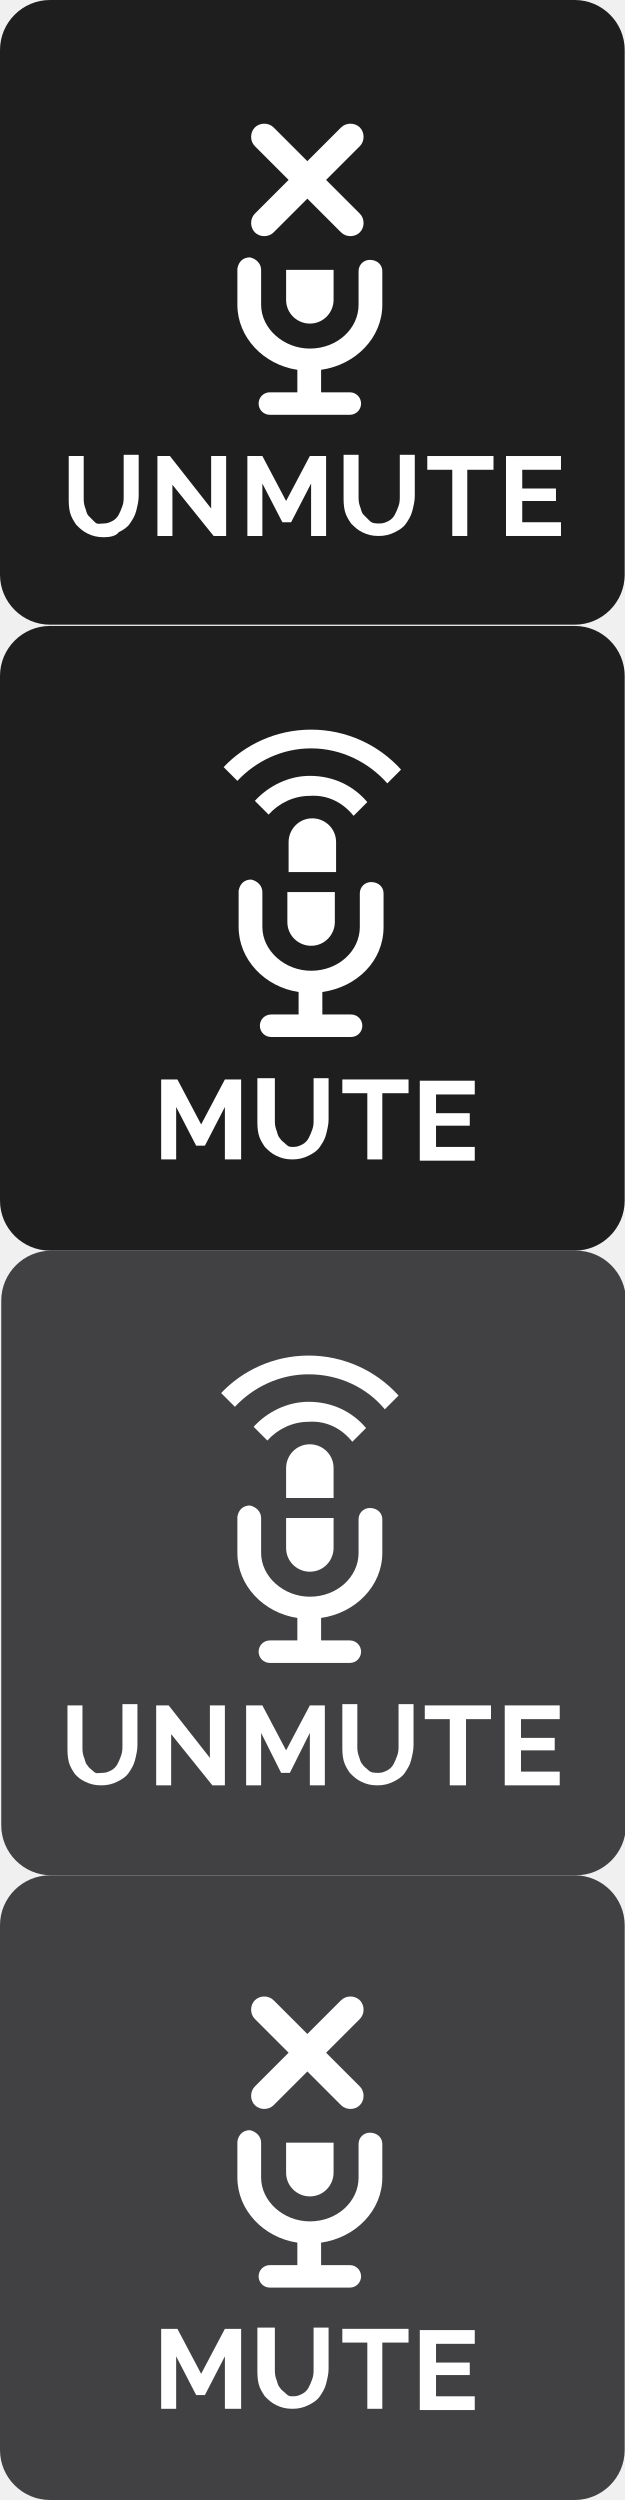
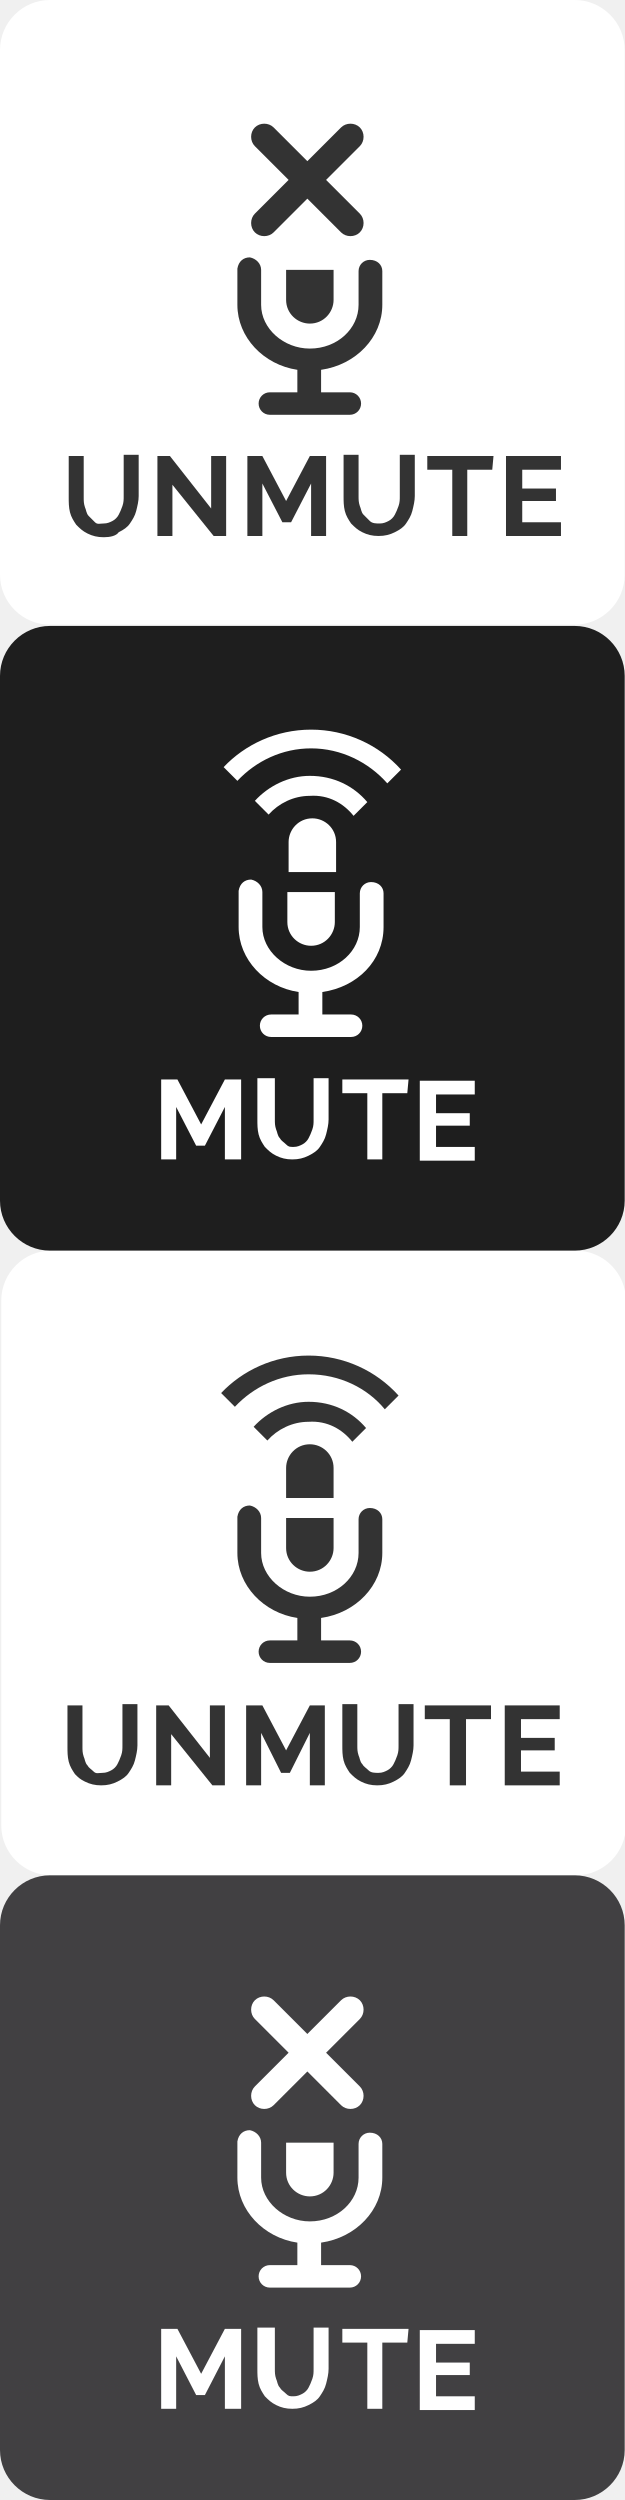
- <svg xmlns="http://www.w3.org/2000/svg" version="1.1" x="0px" y="0px" viewBox="0 0 50 200.1" style="enable-background:new 0 0 50 200.1;" xml:space="preserve">
+ <svg xmlns="http://www.w3.org/2000/svg" version="1.1" id="Layer_1" x="0px" y="0px" viewBox="0 0 50 200.1" style="enable-background:new 0 0 50 200.1;" xml:space="preserve">
  <style type="text/css">
- 	.st0{fill:#414042;}
- 	.st1{fill:#1E1E1E;}
- 	.st2{fill:#FFFFFF;}
+ 	.st0{fill:#FFFFFF;}
+ 	.st1{fill:#414042;}
+ 	.st2{fill:#1E1E1E;}
+ 	.st3{fill:#333333;}
</style>
-   <g id="Layer_2">
+   <g id="Layer_3">
+ </g>
+   <g>
    <g>
-       <g>
-         <path class="st0" d="M50.1,146.1c0,2.2-1.8,4-4,4h-42c-2.2,0-4-1.8-4-4v-42c0-2.2,1.8-4,4-4h42c2.2,0,4,1.8,4,4V146.1z" />
-       </g>
-     </g>
-     <g>
-       <g>
-         <path class="st0" d="M50,196.1c0,2.2-1.8,4-4,4H4c-2.2,0-4-1.8-4-4v-42c0-2.2,1.8-4,4-4h42c2.2,0,4,1.8,4,4V196.1z" />
-       </g>
-     </g>
-     <g>
-       <g>
-         <path class="st1" d="M50,46c0,2.2-1.8,4-4,4H4c-2.2,0-4-1.8-4-4V4c0-2.2,1.8-4,4-4h42c2.2,0,4,1.8,4,4V46z" />
-       </g>
-     </g>
-     <g>
-       <path class="st1" d="M50,96.1c0,2.2-1.8,4-4,4H4c-2.2,0-4-1.8-4-4v-42c0-2.2,1.8-4,4-4h42c2.2,0,4,1.8,4,4V96.1z" />
+       <path class="st0" d="M50.1,146.1c0,2.2-1.8,4-4,4h-42c-2.2,0-4-1.8-4-4v-42c0-2.2,1.8-4,4-4h42c2.2,0,4,1.8,4,4V146.1z" />
    </g>
  </g>
-   <g id="Layer_3">
- </g>
-   <g id="Layer_1">
+   <g>
    <g>
-       <path class="st2" d="M18,192.8v-4.2l-1.6,3.1h-0.7l-1.6-3.1v4.2h-1.2v-6.4h1.3l1.9,3.6l1.9-3.6h1.3v6.4H18z" />
-       <path class="st2" d="M23.5,191.8c0.3,0,0.5-0.1,0.7-0.2s0.4-0.3,0.5-0.5c0.1-0.2,0.2-0.4,0.3-0.7s0.1-0.5,0.1-0.8v-3.3h1.2v3.3    c0,0.4-0.1,0.8-0.2,1.2c-0.1,0.4-0.3,0.7-0.5,1c-0.2,0.3-0.5,0.5-0.9,0.7c-0.4,0.2-0.8,0.3-1.3,0.3c-0.5,0-0.9-0.1-1.3-0.3    c-0.4-0.2-0.6-0.4-0.9-0.7c-0.2-0.3-0.4-0.6-0.5-1c-0.1-0.4-0.1-0.8-0.1-1.2v-3.3H22v3.3c0,0.3,0,0.5,0.1,0.8    c0.1,0.2,0.1,0.5,0.3,0.7c0.1,0.2,0.3,0.3,0.5,0.5S23.2,191.8,23.5,191.8z" />
-       <path class="st2" d="M32.6,187.5h-2v5.3h-1.2v-5.3h-2v-1.1h5.3V187.5z" />
-       <path class="st2" d="M38,191.8v1.1h-4.4v-6.4H38v1.1h-3.1v1.5h2.7v1h-2.7v1.7H38z" />
-     </g>
-     <path class="st2" d="M28.2,115.4l1.1-1.1c-1.1-1.3-2.7-2.1-4.6-2.1c-1.7,0-3.3,0.8-4.4,2c0.4,0.4,0.8,0.8,1.1,1.1   c0.8-0.9,2-1.5,3.3-1.5C26.2,113.7,27.4,114.4,28.2,115.4z" />
-     <path class="st2" d="M30.8,112.8l1.1-1.1c-1.8-2-4.4-3.2-7.2-3.2c-2.8,0-5.3,1.2-7,3c0.4,0.4,0.8,0.8,1.1,1.1   c1.5-1.6,3.6-2.6,5.9-2.6C27.2,110,29.4,111.1,30.8,112.8z" />
-     <path class="st2" d="M26.7,119.9v-2.4c0-1.1-0.9-1.9-1.9-1.9h0c-1.1,0-1.9,0.9-1.9,1.9v2.4H26.7z" />
-     <path class="st2" d="M22.9,121.5v2.4c0,1.1,0.9,1.9,1.9,1.9h0c1.1,0,1.9-0.9,1.9-1.9v-2.4H22.9z" />
-     <path class="st2" d="M30.6,124.3c0,0,0-2.6,0-2.7c0-0.5-0.4-0.9-1-0.9c-0.5,0-0.9,0.4-0.9,0.9c0,0.2,0,2.5,0,2.7   c0,1.9-1.7,3.5-3.9,3.5c-2.1,0-3.9-1.6-3.9-3.5c0-0.2,0-2.6,0-2.8c0-0.5-0.4-0.9-0.9-1c-0.5,0-0.9,0.3-1,0.9c0,0.1,0,2.8,0,2.9   c0,2.6,2.1,4.8,4.8,5.2l0,1.8h-2.2c-0.5,0-0.9,0.4-0.9,0.9c0,0.5,0.4,0.9,0.9,0.9H28c0.5,0,0.9-0.4,0.9-0.9c0-0.5-0.4-0.9-0.9-0.9   h-2.3l0-1.8C28.5,129.1,30.6,126.9,30.6,124.3z" />
-     <path class="st2" d="M28.3,65.3l1.1-1.1c-1.1-1.3-2.7-2.1-4.6-2.1c-1.7,0-3.3,0.8-4.4,2c0.4,0.4,0.8,0.8,1.1,1.1   c0.8-0.9,2-1.5,3.3-1.5C26.3,63.6,27.5,64.3,28.3,65.3z" />
-     <path class="st2" d="M31,62.7l1.1-1.1c-1.8-2-4.4-3.2-7.2-3.2c-2.8,0-5.3,1.2-7,3c0.4,0.4,0.8,0.8,1.1,1.1c1.5-1.6,3.6-2.6,5.9-2.6   C27.3,59.9,29.5,61,31,62.7z" />
-     <path class="st2" d="M26.9,69.8v-2.4c0-1.1-0.9-1.9-1.9-1.9h0c-1.1,0-1.9,0.9-1.9,1.9v2.4H26.9z" />
-     <path class="st2" d="M23,71.4v2.4c0,1.1,0.9,1.9,1.9,1.9h0c1.1,0,1.9-0.9,1.9-1.9v-2.4H23z" />
-     <path class="st2" d="M30.7,74.2c0,0,0-2.6,0-2.7c0-0.5-0.4-0.9-1-0.9c-0.5,0-0.9,0.4-0.9,0.9c0,0.2,0,2.5,0,2.7   c0,1.9-1.7,3.5-3.9,3.5c-2.1,0-3.9-1.6-3.9-3.5c0-0.2,0-2.6,0-2.8c0-0.5-0.4-0.9-0.9-1c-0.5,0-0.9,0.3-1,0.9c0,0.1,0,2.8,0,2.9   c0,2.6,2.1,4.8,4.8,5.2l0,1.8h-2.2c-0.5,0-0.9,0.4-0.9,0.9c0,0.5,0.4,0.9,0.9,0.9h6.4c0.5,0,0.9-0.4,0.9-0.9c0-0.5-0.4-0.9-0.9-0.9   h-2.3l0-1.8C28.6,79,30.7,76.9,30.7,74.2z" />
-     <g>
-       <path class="st2" d="M18,92.8v-4.2l-1.6,3.1h-0.7l-1.6-3.1v4.2h-1.2v-6.4h1.3l1.9,3.6l1.9-3.6h1.3v6.4H18z" />
-       <path class="st2" d="M23.5,91.8c0.3,0,0.5-0.1,0.7-0.2s0.4-0.3,0.5-0.5c0.1-0.2,0.2-0.4,0.3-0.7s0.1-0.5,0.1-0.8v-3.3h1.2v3.3    c0,0.4-0.1,0.8-0.2,1.2c-0.1,0.4-0.3,0.7-0.5,1c-0.2,0.3-0.5,0.5-0.9,0.7c-0.4,0.2-0.8,0.3-1.3,0.3c-0.5,0-0.9-0.1-1.3-0.3    c-0.4-0.2-0.6-0.4-0.9-0.7c-0.2-0.3-0.4-0.6-0.5-1c-0.1-0.4-0.1-0.8-0.1-1.2v-3.3H22v3.3c0,0.3,0,0.5,0.1,0.8    c0.1,0.2,0.1,0.5,0.3,0.7c0.1,0.2,0.3,0.3,0.5,0.5S23.2,91.8,23.5,91.8z" />
-       <path class="st2" d="M32.6,87.5h-2v5.3h-1.2v-5.3h-2v-1.1h5.3V87.5z" />
-       <path class="st2" d="M38,91.8v1.1h-4.4v-6.4H38v1.1h-3.1v1.5h2.7v1h-2.7v1.7H38z" />
-     </g>
-     <g>
-       <path class="st2" d="M8.3,41.9c0.3,0,0.5-0.1,0.7-0.2s0.4-0.3,0.5-0.5c0.1-0.2,0.2-0.4,0.3-0.7s0.1-0.5,0.1-0.8v-3.3h1.2v3.3    c0,0.4-0.1,0.8-0.2,1.2c-0.1,0.4-0.3,0.7-0.5,1c-0.2,0.3-0.5,0.5-0.9,0.7C9.3,42.9,8.8,43,8.3,43c-0.5,0-0.9-0.1-1.3-0.3    c-0.4-0.2-0.6-0.4-0.9-0.7c-0.2-0.3-0.4-0.6-0.5-1c-0.1-0.4-0.1-0.8-0.1-1.2v-3.3h1.2v3.3c0,0.3,0,0.5,0.1,0.8    c0.1,0.2,0.1,0.5,0.3,0.7s0.3,0.3,0.5,0.5S8,41.9,8.3,41.9z" />
-       <path class="st2" d="M13.8,38.8v4.1h-1.2v-6.4h1l3.3,4.2v-4.2h1.2v6.4h-1L13.8,38.8z" />
-       <path class="st2" d="M24.9,42.9v-4.2l-1.6,3.1h-0.7l-1.6-3.1v4.2h-1.2v-6.4H21l1.9,3.6l1.9-3.6h1.3v6.4H24.9z" />
-       <path class="st2" d="M30.4,41.9c0.3,0,0.5-0.1,0.7-0.2s0.4-0.3,0.5-0.5c0.1-0.2,0.2-0.4,0.3-0.7s0.1-0.5,0.1-0.8v-3.3h1.2v3.3    c0,0.4-0.1,0.8-0.2,1.2c-0.1,0.4-0.3,0.7-0.5,1c-0.2,0.3-0.5,0.5-0.9,0.7c-0.4,0.2-0.8,0.3-1.3,0.3c-0.5,0-0.9-0.1-1.3-0.3    c-0.4-0.2-0.6-0.4-0.9-0.7c-0.2-0.3-0.4-0.6-0.5-1c-0.1-0.4-0.1-0.8-0.1-1.2v-3.3h1.2v3.3c0,0.3,0,0.5,0.1,0.8    c0.1,0.2,0.1,0.5,0.3,0.7s0.3,0.3,0.5,0.5S30.1,41.9,30.4,41.9z" />
-       <path class="st2" d="M39.4,37.6h-2v5.3h-1.2v-5.3h-2v-1.1h5.3V37.6z" />
-       <path class="st2" d="M44.9,41.8v1.1h-4.4v-6.4h4.4v1.1h-3.1v1.5h2.7v1h-2.7v1.7H44.9z" />
-     </g>
-     <g>
-       <g>
-         <polygon class="st2" points="27.3,18.7 27.3,18.7 27.3,18.7    " />
-         <path class="st2" d="M26.1,14.4l2.7-2.7c0.4-0.4,0.4-1.1,0-1.5c-0.4-0.4-1.1-0.4-1.5,0l-2.7,2.7l-2.7-2.7c-0.4-0.4-1.1-0.4-1.5,0     s-0.4,1.1,0,1.5l2.7,2.7l-2.7,2.7c-0.4,0.4-0.4,1.1,0,1.5c0.4,0.4,1.1,0.4,1.5,0l2.7-2.7l2.7,2.7c0.4,0.4,1.1,0.4,1.5,0     c0.4-0.4,0.4-1.1,0-1.5L26.1,14.4z" />
-       </g>
-       <path class="st2" d="M22.9,21.6V24c0,1.1,0.9,1.9,1.9,1.9h0c1.1,0,1.9-0.9,1.9-1.9v-2.4H22.9z" />
-       <path class="st2" d="M30.6,24.4c0,0,0-2.6,0-2.7c0-0.5-0.4-0.9-1-0.9c-0.5,0-0.9,0.4-0.9,0.9c0,0.2,0,2.5,0,2.7    c0,1.9-1.7,3.5-3.9,3.5c-2.1,0-3.9-1.6-3.9-3.5c0-0.2,0-2.6,0-2.8c0-0.5-0.4-0.9-0.9-1c-0.5,0-0.9,0.3-1,0.9c0,0.1,0,2.8,0,2.9    c0,2.6,2.1,4.8,4.8,5.2l0,1.8h-2.2c-0.5,0-0.9,0.4-0.9,0.9c0,0.5,0.4,0.9,0.9,0.9H28c0.5,0,0.9-0.4,0.9-0.9c0-0.5-0.4-0.9-0.9-0.9    h-2.3l0-1.8C28.5,29.2,30.6,27,30.6,24.4z" />
-     </g>
-     <g>
-       <g>
-         <polygon class="st2" points="27.3,168.6 27.3,168.6 27.3,168.6    " />
-         <path class="st2" d="M26.1,164.3l2.7-2.7c0.4-0.4,0.4-1.1,0-1.5c-0.4-0.4-1.1-0.4-1.5,0l-2.7,2.7l-2.7-2.7     c-0.4-0.4-1.1-0.4-1.5,0c-0.4,0.4-0.4,1.1,0,1.5l2.7,2.7l-2.7,2.7c-0.4,0.4-0.4,1.1,0,1.5c0.4,0.4,1.1,0.4,1.5,0l2.7-2.7l2.7,2.7     c0.4,0.4,1.1,0.4,1.5,0c0.4-0.4,0.4-1.1,0-1.5L26.1,164.3z" />
-       </g>
-       <path class="st2" d="M22.9,171.5v2.4c0,1.1,0.9,1.9,1.9,1.9h0c1.1,0,1.9-0.9,1.9-1.9v-2.4H22.9z" />
-       <path class="st2" d="M30.6,174.3c0,0,0-2.6,0-2.7c0-0.5-0.4-0.9-1-0.9c-0.5,0-0.9,0.4-0.9,0.9c0,0.2,0,2.5,0,2.7    c0,1.9-1.7,3.5-3.9,3.5c-2.1,0-3.9-1.6-3.9-3.5c0-0.2,0-2.6,0-2.8c0-0.5-0.4-0.9-0.9-1c-0.5,0-0.9,0.3-1,0.9c0,0.1,0,2.8,0,2.9    c0,2.6,2.1,4.8,4.8,5.2l0,1.8h-2.2c-0.5,0-0.9,0.4-0.9,0.9c0,0.5,0.4,0.9,0.9,0.9H28c0.5,0,0.9-0.4,0.9-0.9c0-0.5-0.4-0.9-0.9-0.9    h-2.3l0-1.8C28.5,179.1,30.6,176.9,30.6,174.3z" />
-     </g>
-     <g>
-       <path class="st2" d="M8.2,141.9c0.3,0,0.5-0.1,0.7-0.2s0.4-0.3,0.5-0.5c0.1-0.2,0.2-0.4,0.3-0.7s0.1-0.5,0.1-0.8v-3.3H11v3.3    c0,0.4-0.1,0.8-0.2,1.2c-0.1,0.4-0.3,0.7-0.5,1c-0.2,0.3-0.5,0.5-0.9,0.7c-0.4,0.2-0.8,0.3-1.3,0.3c-0.5,0-0.9-0.1-1.3-0.3    S6.3,142.3,6,142c-0.2-0.3-0.4-0.6-0.5-1c-0.1-0.4-0.1-0.8-0.1-1.2v-3.3h1.2v3.3c0,0.3,0,0.5,0.1,0.8c0.1,0.2,0.1,0.5,0.3,0.7    c0.1,0.2,0.3,0.3,0.5,0.5S7.9,141.9,8.2,141.9z" />
-       <path class="st2" d="M13.7,138.8v4.1h-1.2v-6.4h1l3.3,4.2v-4.2H18v6.4h-1L13.7,138.8z" />
-       <path class="st2" d="M24.8,142.9v-4.2l-1.6,3.2h-0.7l-1.6-3.2v4.2h-1.2v-6.4h1.3l1.9,3.6l1.9-3.6H26v6.4H24.8z" />
-       <path class="st2" d="M30.3,141.9c0.3,0,0.5-0.1,0.7-0.2s0.4-0.3,0.5-0.5c0.1-0.2,0.2-0.4,0.3-0.7s0.1-0.5,0.1-0.8v-3.3h1.2v3.3    c0,0.4-0.1,0.8-0.2,1.2c-0.1,0.4-0.3,0.7-0.5,1c-0.2,0.3-0.5,0.5-0.9,0.7c-0.4,0.2-0.8,0.3-1.3,0.3c-0.5,0-0.9-0.1-1.3-0.3    s-0.6-0.4-0.9-0.7c-0.2-0.3-0.4-0.6-0.5-1c-0.1-0.4-0.1-0.8-0.1-1.2v-3.3h1.2v3.3c0,0.3,0,0.5,0.1,0.8c0.1,0.2,0.1,0.5,0.3,0.7    c0.1,0.2,0.3,0.3,0.5,0.5S30,141.9,30.3,141.9z" />
-       <path class="st2" d="M39.3,137.6h-2v5.3H36v-5.3h-2v-1.1h5.3V137.6z" />
-       <path class="st2" d="M44.8,141.8v1.1h-4.4v-6.4h4.4v1.1h-3.1v1.5h2.7v1h-2.7v1.7H44.8z" />
+       <path class="st1" d="M50,196.1c0,2.2-1.8,4-4,4H4c-2.2,0-4-1.8-4-4v-42c0-2.2,1.8-4,4-4h42c2.2,0,4,1.8,4,4V196.1z" />
    </g>
  </g>
+   <g>
+     <g>
+       <path class="st0" d="M50,46c0,2.2-1.8,4-4,4H4c-2.2,0-4-1.8-4-4V4c0-2.2,1.8-4,4-4h42c2.2,0,4,1.8,4,4V46z" />
+     </g>
+   </g>
+   <g>
+     <path class="st2" d="M50,96.1c0,2.2-1.8,4-4,4H4c-2.2,0-4-1.8-4-4v-42c0-2.2,1.8-4,4-4h42c2.2,0,4,1.8,4,4V96.1z" />
+   </g>
+   <g>
+     <path class="st0" d="M18,192.8v-4.2l-1.6,3.1h-0.7l-1.6-3.1v4.2h-1.2v-6.4h1.3l1.9,3.6l1.9-3.6h1.3v6.4H18z" />
+     <path class="st0" d="M23.5,191.8c0.3,0,0.5-0.1,0.7-0.2s0.4-0.3,0.5-0.5s0.2-0.4,0.3-0.7s0.1-0.5,0.1-0.8v-3.3h1.2v3.3   c0,0.4-0.1,0.8-0.2,1.2s-0.3,0.7-0.5,1s-0.5,0.5-0.9,0.7s-0.8,0.3-1.3,0.3s-0.9-0.1-1.3-0.3s-0.6-0.4-0.9-0.7   c-0.2-0.3-0.4-0.6-0.5-1s-0.1-0.8-0.1-1.2v-3.3H22v3.3c0,0.3,0,0.5,0.1,0.8c0.1,0.2,0.1,0.5,0.3,0.7c0.1,0.2,0.3,0.3,0.5,0.5   S23.2,191.8,23.5,191.8z" />
+     <path class="st0" d="M32.6,187.5h-2v5.3h-1.2v-5.3h-2v-1.1h5.3L32.6,187.5L32.6,187.5z" />
+     <path class="st0" d="M38,191.8v1.1h-4.4v-6.4H38v1.1h-3.1v1.5h2.7v1h-2.7v1.7L38,191.8L38,191.8z" />
+   </g>
+   <path class="st3" d="M28.2,115.4l1.1-1.1c-1.1-1.3-2.7-2.1-4.6-2.1c-1.7,0-3.3,0.8-4.4,2c0.4,0.4,0.8,0.8,1.1,1.1  c0.8-0.9,2-1.5,3.3-1.5C26.2,113.7,27.4,114.4,28.2,115.4z" />
+   <path class="st3" d="M30.8,112.8l1.1-1.1c-1.8-2-4.4-3.2-7.2-3.2s-5.3,1.2-7,3c0.4,0.4,0.8,0.8,1.1,1.1c1.5-1.6,3.6-2.6,5.9-2.6  C27.2,110,29.4,111.1,30.8,112.8z" />
+   <path class="st3" d="M26.7,119.9v-2.4c0-1.1-0.9-1.9-1.9-1.9l0,0c-1.1,0-1.9,0.9-1.9,1.9v2.4H26.7z" />
+   <path class="st3" d="M22.9,121.5v2.4c0,1.1,0.9,1.9,1.9,1.9l0,0c1.1,0,1.9-0.9,1.9-1.9v-2.4H22.9z" />
+   <path class="st3" d="M30.6,124.3c0,0,0-2.6,0-2.7c0-0.5-0.4-0.9-1-0.9c-0.5,0-0.9,0.4-0.9,0.9c0,0.2,0,2.5,0,2.7  c0,1.9-1.7,3.5-3.9,3.5c-2.1,0-3.9-1.6-3.9-3.5c0-0.2,0-2.6,0-2.8c0-0.5-0.4-0.9-0.9-1c-0.5,0-0.9,0.3-1,0.9c0,0.1,0,2.8,0,2.9  c0,2.6,2.1,4.8,4.8,5.2v1.8h-2.2c-0.5,0-0.9,0.4-0.9,0.9s0.4,0.9,0.9,0.9H28c0.5,0,0.9-0.4,0.9-0.9s-0.4-0.9-0.9-0.9h-2.3v-1.8  C28.5,129.1,30.6,126.9,30.6,124.3z" />
+   <path class="st0" d="M28.3,65.3l1.1-1.1c-1.1-1.3-2.7-2.1-4.6-2.1c-1.7,0-3.3,0.8-4.4,2c0.4,0.4,0.8,0.8,1.1,1.1  c0.8-0.9,2-1.5,3.3-1.5C26.3,63.6,27.5,64.3,28.3,65.3z" />
+   <path class="st0" d="M31,62.7l1.1-1.1c-1.8-2-4.4-3.2-7.2-3.2s-5.3,1.2-7,3c0.4,0.4,0.8,0.8,1.1,1.1c1.5-1.6,3.6-2.6,5.9-2.6  C27.3,59.9,29.5,61,31,62.7z" />
+   <path class="st0" d="M26.9,69.8v-2.4c0-1.1-0.9-1.9-1.9-1.9l0,0c-1.1,0-1.9,0.9-1.9,1.9v2.4H26.9z" />
+   <path class="st0" d="M23,71.4v2.4c0,1.1,0.9,1.9,1.9,1.9l0,0c1.1,0,1.9-0.9,1.9-1.9v-2.4H23z" />
+   <path class="st0" d="M30.7,74.2c0,0,0-2.6,0-2.7c0-0.5-0.4-0.9-1-0.9c-0.5,0-0.9,0.4-0.9,0.9c0,0.2,0,2.5,0,2.7  c0,1.9-1.7,3.5-3.9,3.5c-2.1,0-3.9-1.6-3.9-3.5c0-0.2,0-2.6,0-2.8c0-0.5-0.4-0.9-0.9-1c-0.5,0-0.9,0.3-1,0.9c0,0.1,0,2.8,0,2.9  c0,2.6,2.1,4.8,4.8,5.2v1.8h-2.2c-0.5,0-0.9,0.4-0.9,0.9s0.4,0.9,0.9,0.9h6.4c0.5,0,0.9-0.4,0.9-0.9s-0.4-0.9-0.9-0.9h-2.3v-1.8  C28.6,79,30.7,76.9,30.7,74.2z" />
+   <g>
+     <path class="st0" d="M18,92.8v-4.2l-1.6,3.1h-0.7l-1.6-3.1v4.2h-1.2v-6.4h1.3l1.9,3.6l1.9-3.6h1.3v6.4H18z" />
+     <path class="st0" d="M23.5,91.8c0.3,0,0.5-0.1,0.7-0.2s0.4-0.3,0.5-0.5s0.2-0.4,0.3-0.7s0.1-0.5,0.1-0.8v-3.3h1.2v3.3   c0,0.4-0.1,0.8-0.2,1.2c-0.1,0.4-0.3,0.7-0.5,1s-0.5,0.5-0.9,0.7s-0.8,0.3-1.3,0.3s-0.9-0.1-1.3-0.3c-0.4-0.2-0.6-0.4-0.9-0.7   c-0.2-0.3-0.4-0.6-0.5-1s-0.1-0.8-0.1-1.2v-3.3H22v3.3c0,0.3,0,0.5,0.1,0.8c0.1,0.2,0.1,0.5,0.3,0.7c0.1,0.2,0.3,0.3,0.5,0.5   S23.2,91.8,23.5,91.8z" />
+     <path class="st0" d="M32.6,87.5h-2v5.3h-1.2v-5.3h-2v-1.1h5.3L32.6,87.5L32.6,87.5z" />
+     <path class="st0" d="M38,91.8v1.1h-4.4v-6.4H38v1.1h-3.1v1.5h2.7v1h-2.7v1.7C34.9,91.8,38,91.8,38,91.8z" />
+   </g>
+   <g>
+     <path class="st3" d="M8.3,41.9c0.3,0,0.5-0.1,0.7-0.2s0.4-0.3,0.5-0.5s0.2-0.4,0.3-0.7s0.1-0.5,0.1-0.8v-3.3h1.2v3.3   c0,0.4-0.1,0.8-0.2,1.2c-0.1,0.4-0.3,0.7-0.5,1s-0.5,0.5-0.9,0.7C9.3,42.9,8.8,43,8.3,43S7.4,42.9,7,42.7S6.4,42.3,6.1,42   c-0.2-0.3-0.4-0.6-0.5-1s-0.1-0.8-0.1-1.2v-3.3h1.2v3.3c0,0.3,0,0.5,0.1,0.8c0.1,0.2,0.1,0.5,0.3,0.7s0.3,0.3,0.5,0.5   S8,41.9,8.3,41.9z" />
+     <path class="st3" d="M13.8,38.8v4.1h-1.2v-6.4h1l3.3,4.2v-4.2h1.2v6.4h-1L13.8,38.8z" />
+     <path class="st3" d="M24.9,42.9v-4.2l-1.6,3.1h-0.7L21,38.7v4.2h-1.2v-6.4H21l1.9,3.6l1.9-3.6h1.3v6.4H24.9z" />
+     <path class="st3" d="M30.4,41.9c0.3,0,0.5-0.1,0.7-0.2s0.4-0.3,0.5-0.5s0.2-0.4,0.3-0.7S32,40,32,39.7v-3.3h1.2v3.3   c0,0.4-0.1,0.8-0.2,1.2c-0.1,0.4-0.3,0.7-0.5,1s-0.5,0.5-0.9,0.7s-0.8,0.3-1.3,0.3s-0.9-0.1-1.3-0.3s-0.6-0.4-0.9-0.7   c-0.2-0.3-0.4-0.6-0.5-1s-0.1-0.8-0.1-1.2v-3.3h1.2v3.3c0,0.3,0,0.5,0.1,0.8c0.1,0.2,0.1,0.5,0.3,0.7s0.3,0.3,0.5,0.5   S30.1,41.9,30.4,41.9z" />
+     <path class="st3" d="M39.4,37.6h-2v5.3h-1.2v-5.3h-2v-1.1h5.3L39.4,37.6L39.4,37.6z" />
+     <path class="st3" d="M44.9,41.8v1.1h-4.4v-6.4h4.4v1.1h-3.1v1.5h2.7v1h-2.7v1.7C41.8,41.8,44.9,41.8,44.9,41.8z" />
+   </g>
+   <g>
+     <g>
+       <path class="st3" d="M27.3,18.7L27.3,18.7L27.3,18.7z" />
+       <path class="st3" d="M26.1,14.4l2.7-2.7c0.4-0.4,0.4-1.1,0-1.5s-1.1-0.4-1.5,0l-2.7,2.7l-2.7-2.7c-0.4-0.4-1.1-0.4-1.5,0    s-0.4,1.1,0,1.5l2.7,2.7l-2.7,2.7c-0.4,0.4-0.4,1.1,0,1.5s1.1,0.4,1.5,0l2.7-2.7l2.7,2.7c0.4,0.4,1.1,0.4,1.5,0s0.4-1.1,0-1.5    L26.1,14.4z" />
+     </g>
+     <path class="st3" d="M22.9,21.6V24c0,1.1,0.9,1.9,1.9,1.9l0,0c1.1,0,1.9-0.9,1.9-1.9v-2.4H22.9z" />
+     <path class="st3" d="M30.6,24.4c0,0,0-2.6,0-2.7c0-0.5-0.4-0.9-1-0.9c-0.5,0-0.9,0.4-0.9,0.9c0,0.2,0,2.5,0,2.7   c0,1.9-1.7,3.5-3.9,3.5c-2.1,0-3.9-1.6-3.9-3.5c0-0.2,0-2.6,0-2.8c0-0.5-0.4-0.9-0.9-1c-0.5,0-0.9,0.3-1,0.9c0,0.1,0,2.8,0,2.9   c0,2.6,2.1,4.8,4.8,5.2v1.8h-2.2c-0.5,0-0.9,0.4-0.9,0.9c0,0.5,0.4,0.9,0.9,0.9H28c0.5,0,0.9-0.4,0.9-0.9s-0.4-0.9-0.9-0.9h-2.3   v-1.8C28.5,29.2,30.6,27,30.6,24.4z" />
+   </g>
+   <g>
+     <g>
+       <path class="st0" d="M27.3,168.6L27.3,168.6L27.3,168.6z" />
+       <path class="st0" d="M26.1,164.3l2.7-2.7c0.4-0.4,0.4-1.1,0-1.5s-1.1-0.4-1.5,0l-2.7,2.7l-2.7-2.7c-0.4-0.4-1.1-0.4-1.5,0    s-0.4,1.1,0,1.5l2.7,2.7l-2.7,2.7c-0.4,0.4-0.4,1.1,0,1.5s1.1,0.4,1.5,0l2.7-2.7l2.7,2.7c0.4,0.4,1.1,0.4,1.5,0s0.4-1.1,0-1.5    L26.1,164.3z" />
+     </g>
+     <path class="st0" d="M22.9,171.5v2.4c0,1.1,0.9,1.9,1.9,1.9l0,0c1.1,0,1.9-0.9,1.9-1.9v-2.4H22.9z" />
+     <path class="st0" d="M30.6,174.3c0,0,0-2.6,0-2.7c0-0.5-0.4-0.9-1-0.9c-0.5,0-0.9,0.4-0.9,0.9c0,0.2,0,2.5,0,2.7   c0,1.9-1.7,3.5-3.9,3.5c-2.1,0-3.9-1.6-3.9-3.5c0-0.2,0-2.6,0-2.8c0-0.5-0.4-0.9-0.9-1c-0.5,0-0.9,0.3-1,0.9c0,0.1,0,2.8,0,2.9   c0,2.6,2.1,4.8,4.8,5.2v1.8h-2.2c-0.5,0-0.9,0.4-0.9,0.9s0.4,0.9,0.9,0.9H28c0.5,0,0.9-0.4,0.9-0.9s-0.4-0.9-0.9-0.9h-2.3v-1.8   C28.5,179.1,30.6,176.9,30.6,174.3z" />
+   </g>
+   <g>
+     <path class="st3" d="M8.2,141.9c0.3,0,0.5-0.1,0.7-0.2s0.4-0.3,0.5-0.5s0.2-0.4,0.3-0.7s0.1-0.5,0.1-0.8v-3.3H11v3.3   c0,0.4-0.1,0.8-0.2,1.2c-0.1,0.4-0.3,0.7-0.5,1s-0.5,0.5-0.9,0.7s-0.8,0.3-1.3,0.3s-0.9-0.1-1.3-0.3S6.3,142.3,6,142   c-0.2-0.3-0.4-0.6-0.5-1s-0.1-0.8-0.1-1.2v-3.3h1.2v3.3c0,0.3,0,0.5,0.1,0.8c0.1,0.2,0.1,0.5,0.3,0.7c0.1,0.2,0.3,0.3,0.5,0.5   S7.9,141.9,8.2,141.9z" />
+     <path class="st3" d="M13.7,138.8v4.1h-1.2v-6.4h1l3.3,4.2v-4.2H18v6.4h-1L13.7,138.8z" />
+     <path class="st3" d="M24.8,142.9v-4.2l-1.6,3.2h-0.7l-1.6-3.2v4.2h-1.2v-6.4H21l1.9,3.6l1.9-3.6H26v6.4H24.8z" />
+     <path class="st3" d="M30.3,141.9c0.3,0,0.5-0.1,0.7-0.2s0.4-0.3,0.5-0.5s0.2-0.4,0.3-0.7s0.1-0.5,0.1-0.8v-3.3h1.2v3.3   c0,0.4-0.1,0.8-0.2,1.2c-0.1,0.4-0.3,0.7-0.5,1s-0.5,0.5-0.9,0.7s-0.8,0.3-1.3,0.3s-0.9-0.1-1.3-0.3s-0.6-0.4-0.9-0.7   c-0.2-0.3-0.4-0.6-0.5-1s-0.1-0.8-0.1-1.2v-3.3h1.2v3.3c0,0.3,0,0.5,0.1,0.8c0.1,0.2,0.1,0.5,0.3,0.7c0.1,0.2,0.3,0.3,0.5,0.5   S30,141.9,30.3,141.9z" />
+     <path class="st3" d="M39.3,137.6h-2v5.3H36v-5.3h-2v-1.1h5.3V137.6z" />
+     <path class="st3" d="M44.8,141.8v1.1h-4.4v-6.4h4.4v1.1h-3.1v1.5h2.7v1h-2.7v1.7L44.8,141.8L44.8,141.8z" />
+   </g>
</svg>
